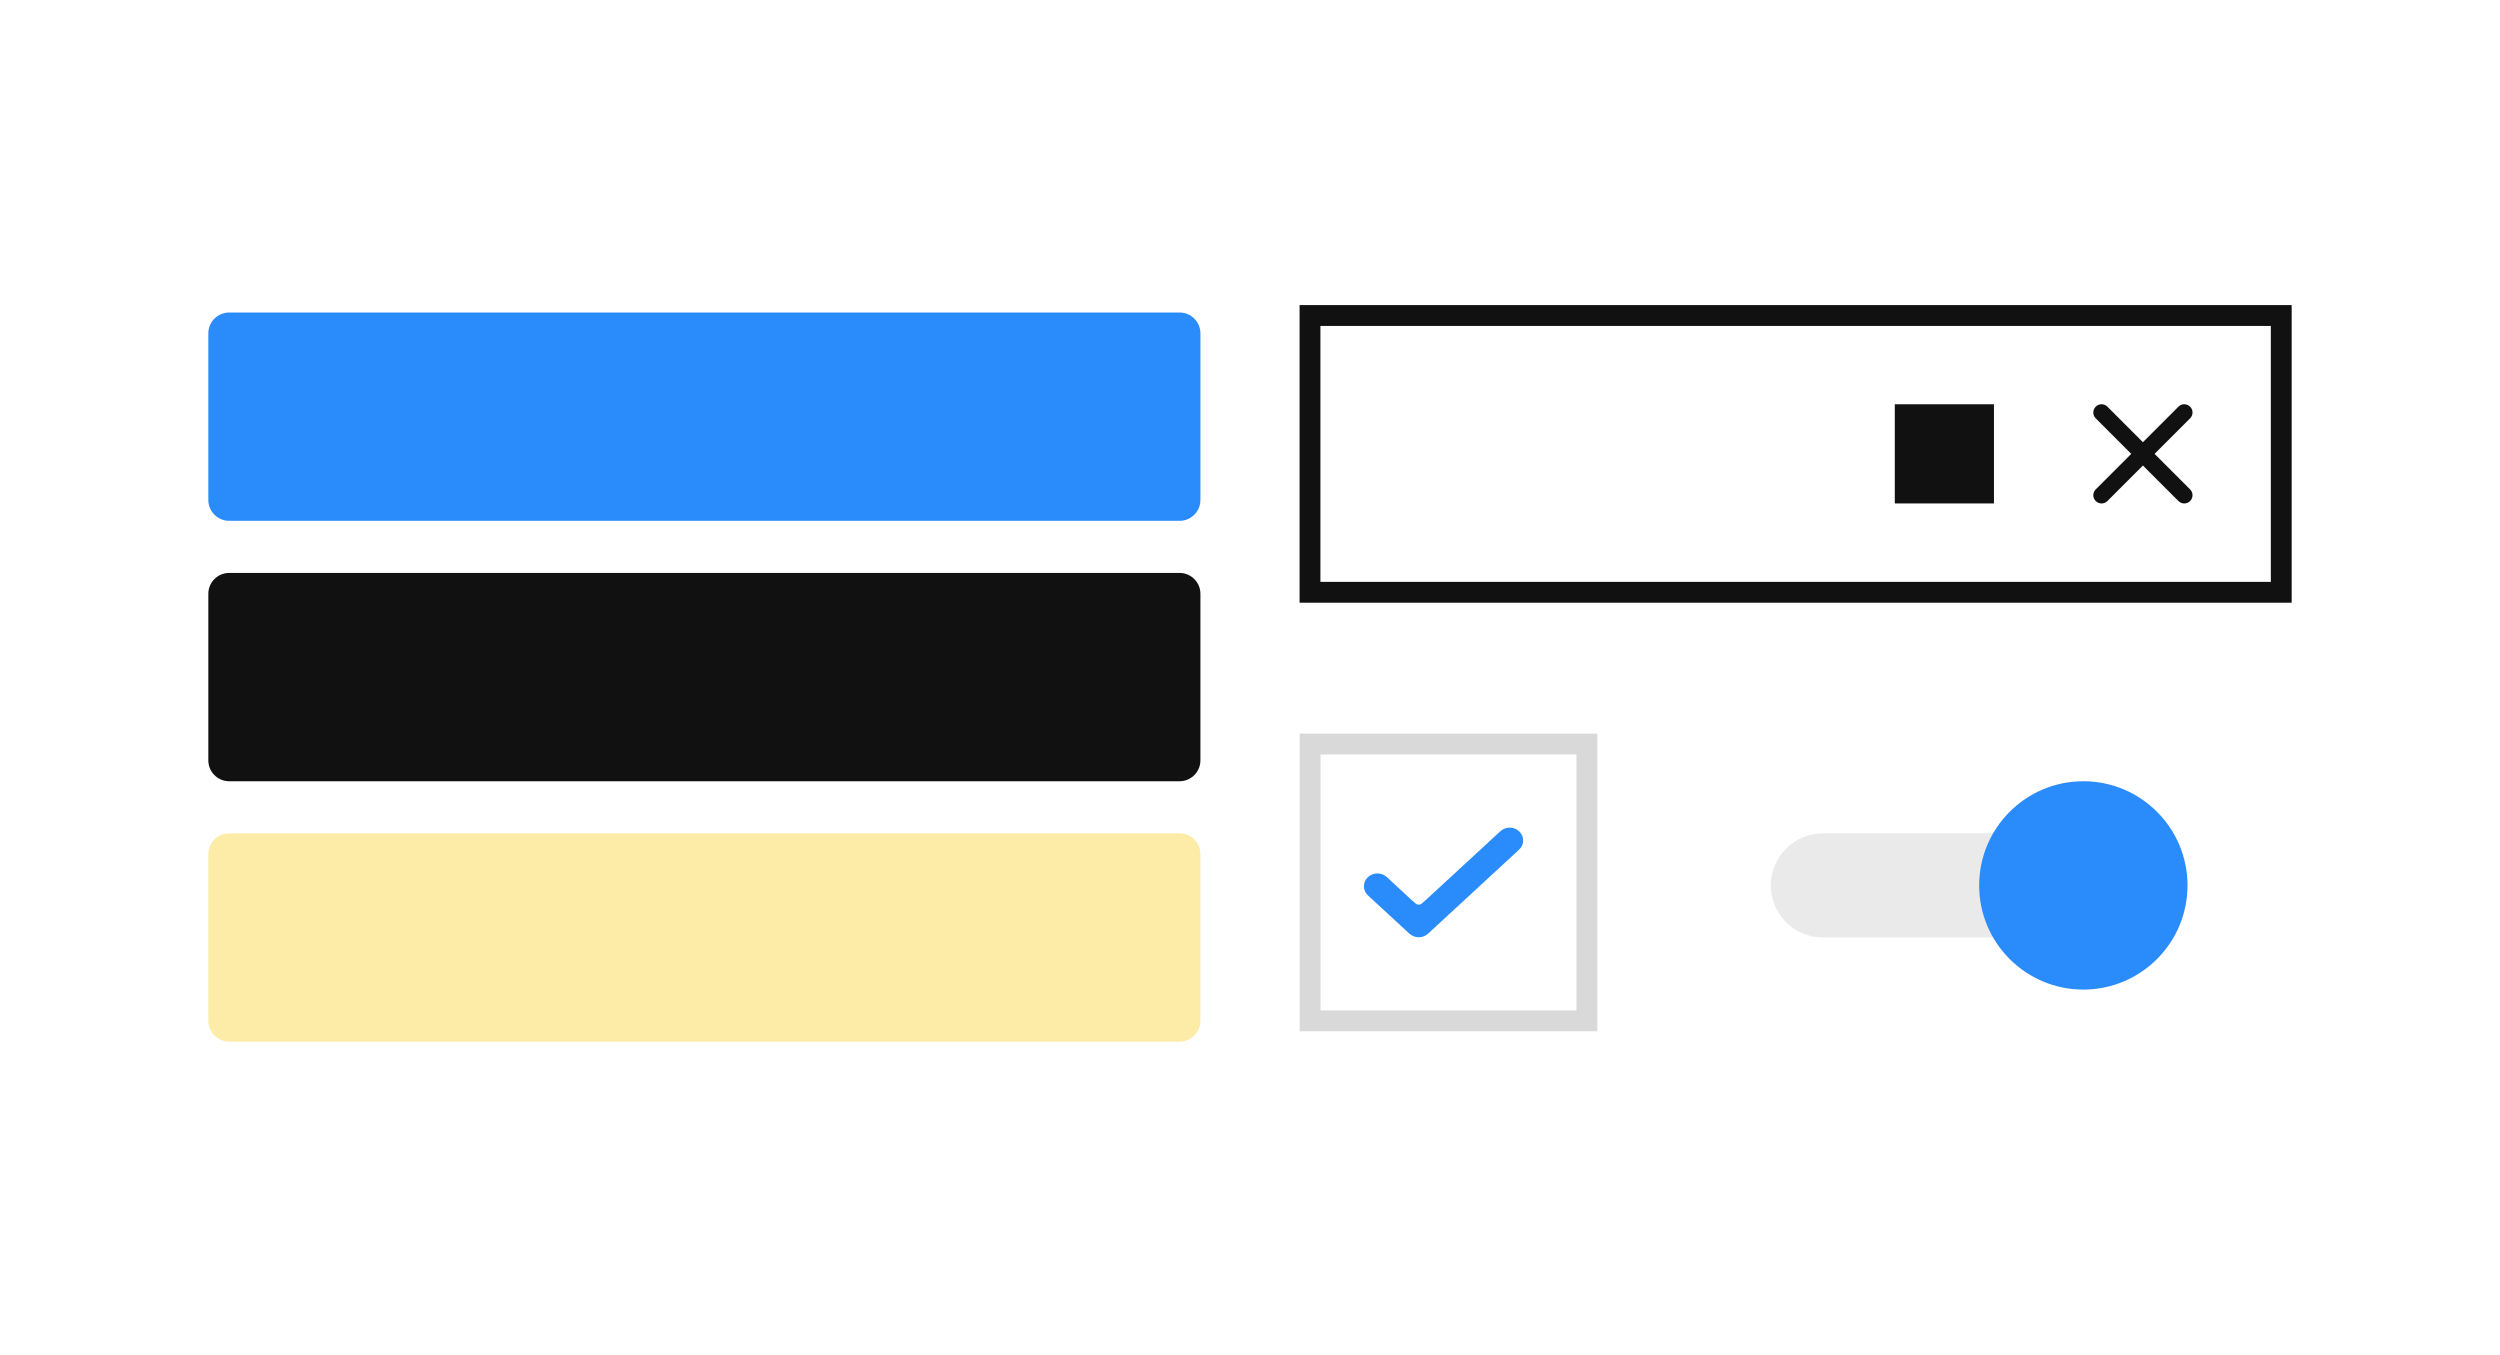
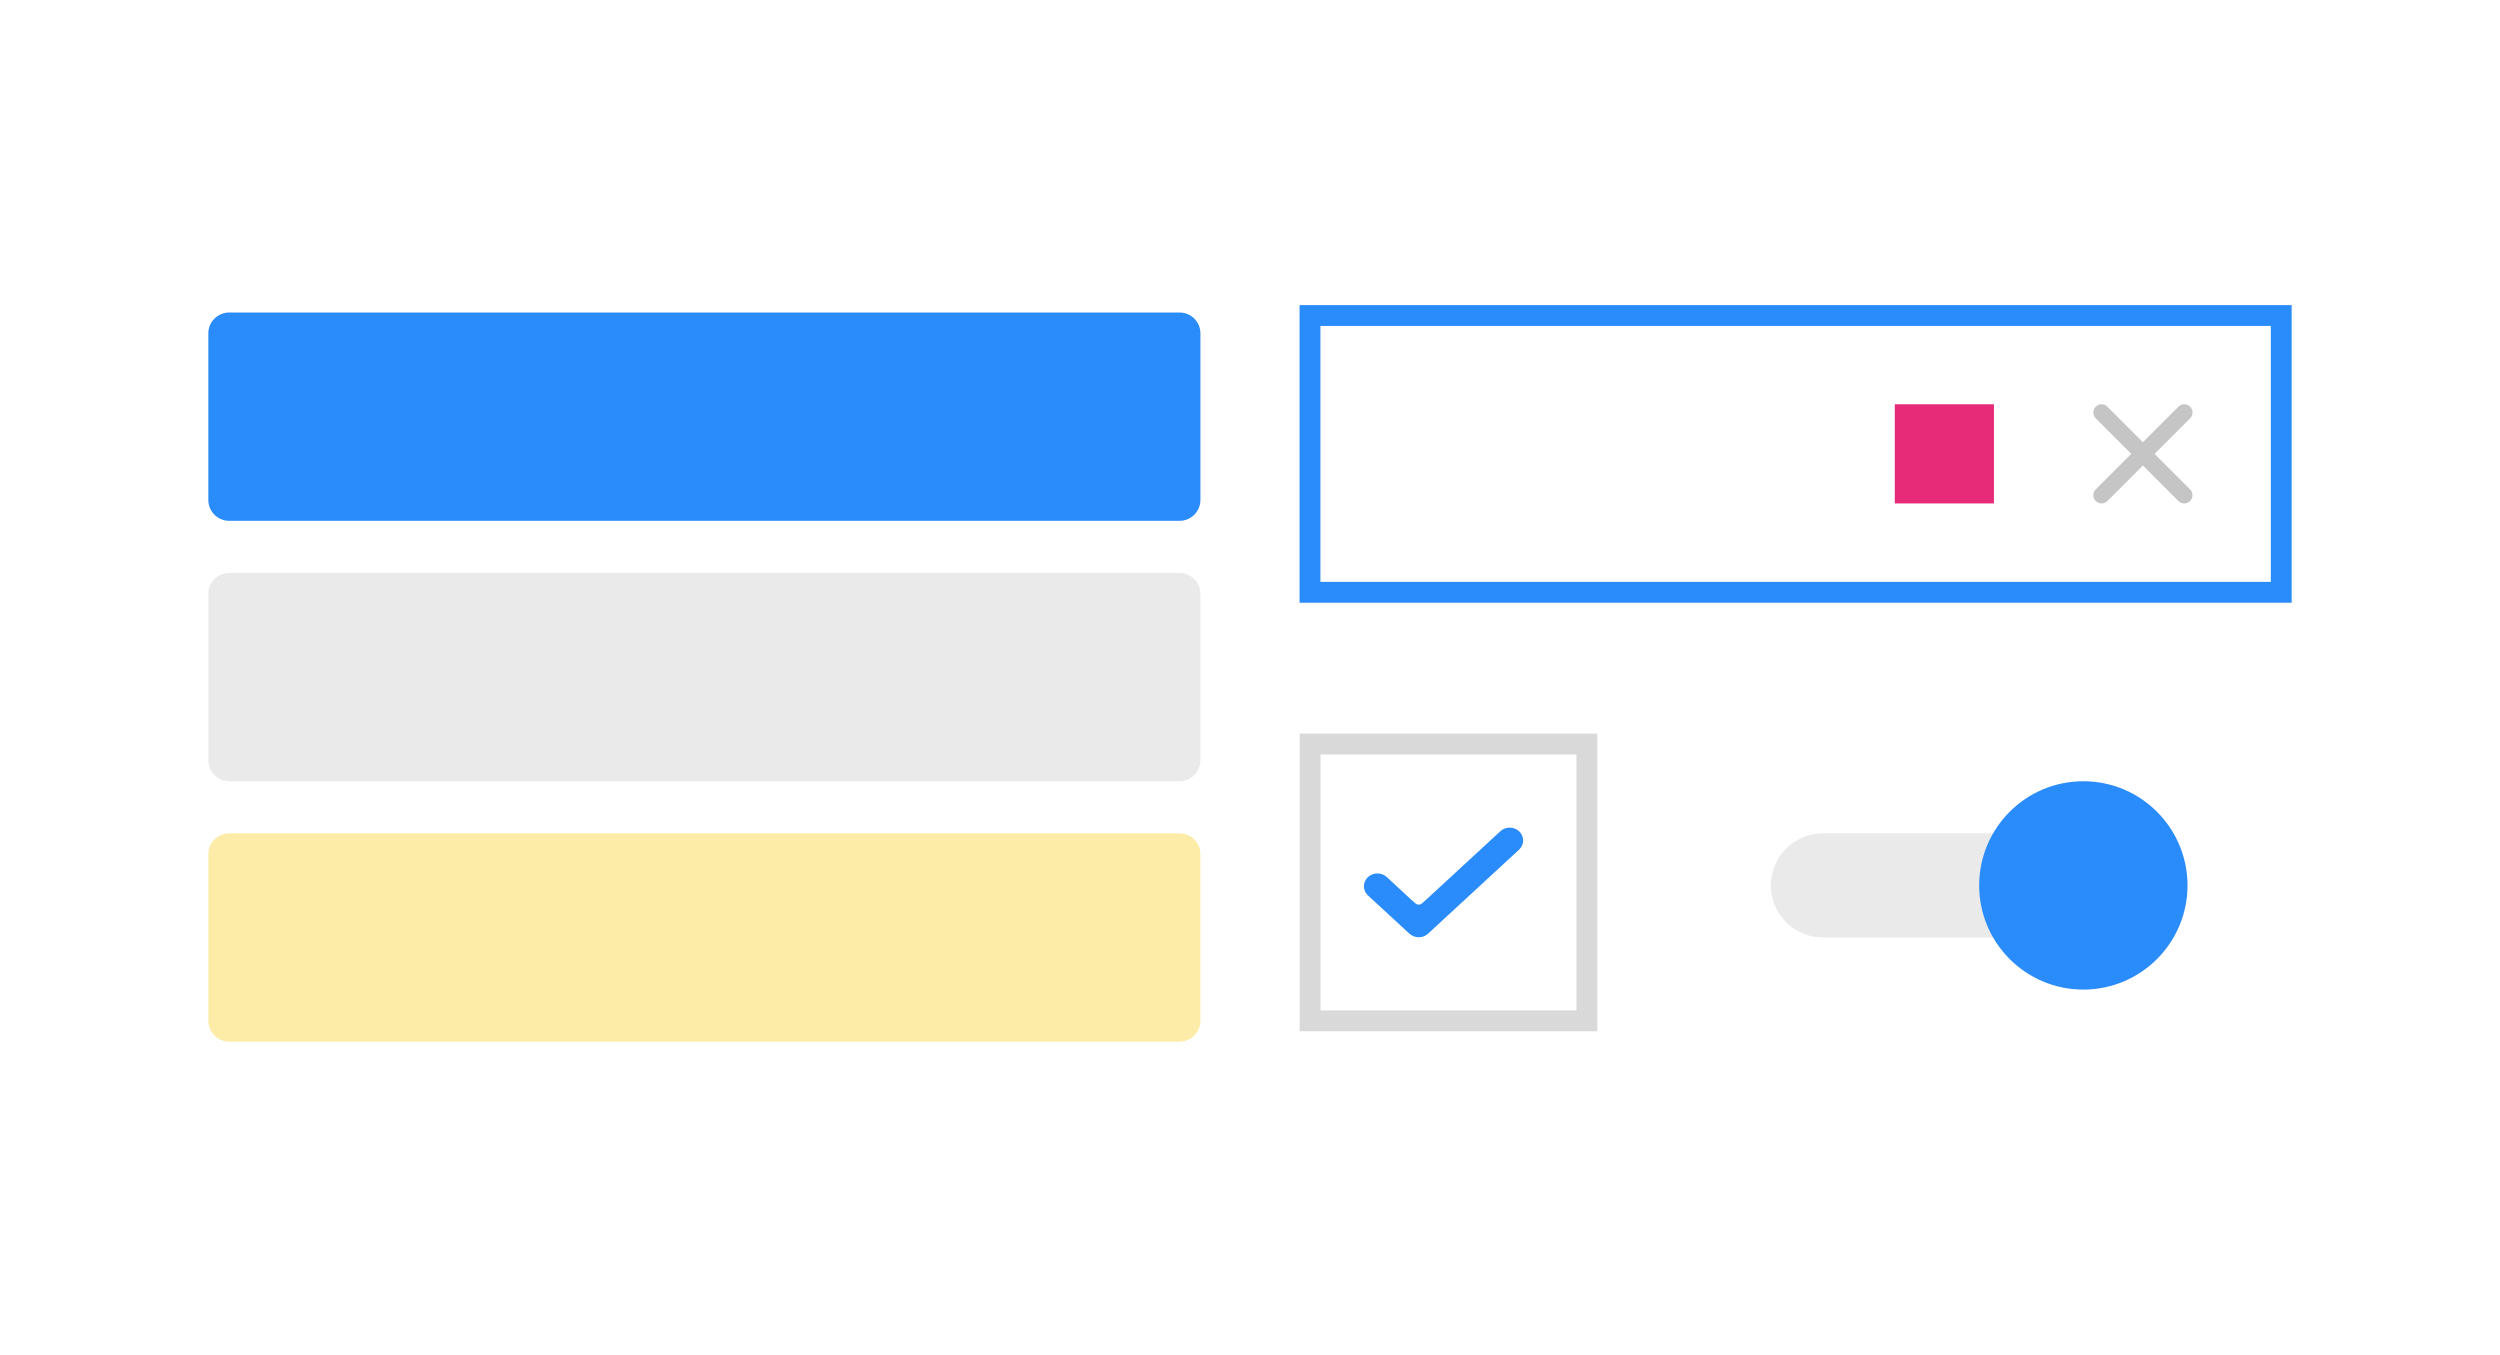
<svg xmlns="http://www.w3.org/2000/svg" width="24" height="13" viewBox="0 0 24 13" fill="none">
-   <g style="mix-blend-mode:multiply">
-     <path d="M15.234 9.8L15.234 7.143L12.577 7.143L12.577 9.8L15.234 9.8Z" stroke="#D9D9D9" stroke-width="0.2" />
-     <path fill-rule="evenodd" clip-rule="evenodd" d="M14.549 8.017C14.58 8.045 14.58 8.092 14.549 8.12L13.676 8.926C13.645 8.955 13.595 8.955 13.564 8.926L13.167 8.56C13.136 8.531 13.136 8.485 13.167 8.456C13.198 8.428 13.248 8.428 13.279 8.456L13.511 8.671C13.55 8.706 13.569 8.724 13.59 8.73C13.61 8.736 13.63 8.736 13.649 8.73C13.671 8.724 13.69 8.706 13.728 8.671L14.437 8.017C14.468 7.988 14.518 7.988 14.549 8.017Z" fill="#2A8BFB" stroke="#2A8BFB" stroke-width="0.1" stroke-linecap="round" stroke-linejoin="round" />
-     <path d="M21.9 5.686L21.9 3.029L12.576 3.029L12.576 5.686L21.9 5.686Z" stroke="#111111" stroke-width="0.2" />
-     <rect x="18.19" y="3.881" width="0.952" height="0.952" fill="#111111" />
-     <path d="M21.025 4.698C21.056 4.729 21.056 4.779 21.025 4.81C20.994 4.841 20.944 4.841 20.913 4.81L20.572 4.469L20.231 4.81C20.2 4.841 20.15 4.841 20.119 4.81C20.088 4.779 20.088 4.729 20.119 4.698L20.46 4.357L20.119 4.016C20.088 3.985 20.088 3.935 20.119 3.904C20.15 3.873 20.2 3.873 20.231 3.904L20.572 4.245L20.913 3.904C20.944 3.873 20.994 3.873 21.025 3.904C21.056 3.935 21.056 3.985 21.025 4.016L20.684 4.357L21.025 4.698Z" fill="#111111" />
-   </g>
-   <g style="mix-blend-mode:multiply">
-     <path d="M2.2 3C2.09 3 2 3.09 2 3.2L2 4.8C2 4.91 2.09 5 2.2 5L11.324 5C11.434 5 11.524 4.91 11.524 4.8L11.524 3.2C11.524 3.09 11.434 3 11.324 3L2.2 3Z" fill="#2A8BFB" />
-   </g>
-   <g style="mix-blend-mode:multiply">
-     <path d="M2.2 5.5C2.09 5.5 2 5.59 2 5.7L2 7.3C2 7.41 2.09 7.5 2.2 7.5L11.324 7.5C11.434 7.5 11.524 7.41 11.524 7.3L11.524 5.7C11.524 5.59 11.434 5.5 11.324 5.5L2.2 5.5Z" fill="#111111" />
-   </g>
-   <g style="mix-blend-mode:multiply">
-     <path d="M2.2 8C2.09 8 2 8.09 2 8.2L2 9.8C2 9.91 2.09 10 2.2 10L11.324 10C11.434 10 11.524 9.91 11.524 9.8L11.524 8.2C11.524 8.09 11.434 8 11.324 8L2.2 8Z" fill="#FCECA7" />
-   </g>
+   <path d="M15.234 9.8L15.234 7.143L12.577 7.143L12.577 9.8L15.234 9.8Z" stroke="#D9D9D9" stroke-width="0.2" />
+   <path fill-rule="evenodd" clip-rule="evenodd" d="M14.549 8.017C14.58 8.045 14.58 8.092 14.549 8.12L13.676 8.926C13.645 8.955 13.595 8.955 13.564 8.926L13.167 8.56C13.136 8.531 13.136 8.485 13.167 8.456C13.198 8.428 13.248 8.428 13.279 8.456L13.511 8.671C13.55 8.706 13.569 8.724 13.59 8.73C13.61 8.736 13.63 8.736 13.649 8.73C13.671 8.724 13.69 8.706 13.728 8.671L14.437 8.017C14.468 7.988 14.518 7.988 14.549 8.017Z" fill="#2A8BFB" stroke="#2A8BFB" stroke-width="0.1" stroke-linecap="round" stroke-linejoin="round" />
+   <path d="M21.9 5.686L21.9 3.029L12.576 3.029L12.576 5.686L21.9 5.686Z" stroke="#2A8BFB" stroke-width="0.2" />
+   <rect x="18.19" y="3.881" width="0.952" height="0.952" fill="#E72B78" />
+   <path d="M21.025 4.698C21.056 4.729 21.056 4.779 21.025 4.81C20.994 4.841 20.944 4.841 20.913 4.81L20.572 4.469L20.231 4.81C20.2 4.841 20.15 4.841 20.119 4.81C20.088 4.779 20.088 4.729 20.119 4.698L20.46 4.357L20.119 4.016C20.088 3.985 20.088 3.935 20.119 3.904C20.15 3.873 20.2 3.873 20.231 3.904L20.572 4.245L20.913 3.904C20.944 3.873 20.994 3.873 21.025 3.904C21.056 3.935 21.056 3.985 21.025 4.016L20.684 4.357L21.025 4.698Z" fill="#C5C5C5" />
+   <path d="M2.2 3C2.09 3 2 3.09 2 3.2L2 4.8C2 4.91 2.09 5 2.2 5L11.324 5C11.434 5 11.524 4.91 11.524 4.8L11.524 3.2C11.524 3.09 11.434 3 11.324 3L2.2 3Z" fill="#2A8BFB" />
+   <path d="M2.2 5.5C2.09 5.5 2 5.59 2 5.7L2 7.3C2 7.41 2.09 7.5 2.2 7.5L11.324 7.5C11.434 7.5 11.524 7.41 11.524 7.3L11.524 5.7C11.524 5.59 11.434 5.5 11.324 5.5L2.2 5.5Z" fill="#EAEAEA" />
+   <path d="M2.2 8C2.09 8 2 8.09 2 8.2L2 9.8C2 9.91 2.09 10 2.2 10L11.324 10C11.434 10 11.524 9.91 11.524 9.8L11.524 8.2C11.524 8.09 11.434 8 11.324 8L2.2 8Z" fill="#FCECA7" />
  <rect width="4" height="1" rx="0.5" transform="matrix(1 0 0 -1 17 9)" fill="#EAEAEA" />
  <path d="M19 8.5C19 7.948 19.448 7.5 20 7.5C20.552 7.5 21 7.948 21 8.5C21 9.052 20.552 9.5 20 9.5C19.448 9.5 19 9.052 19 8.5Z" fill="#2A8BFB" />
</svg>
